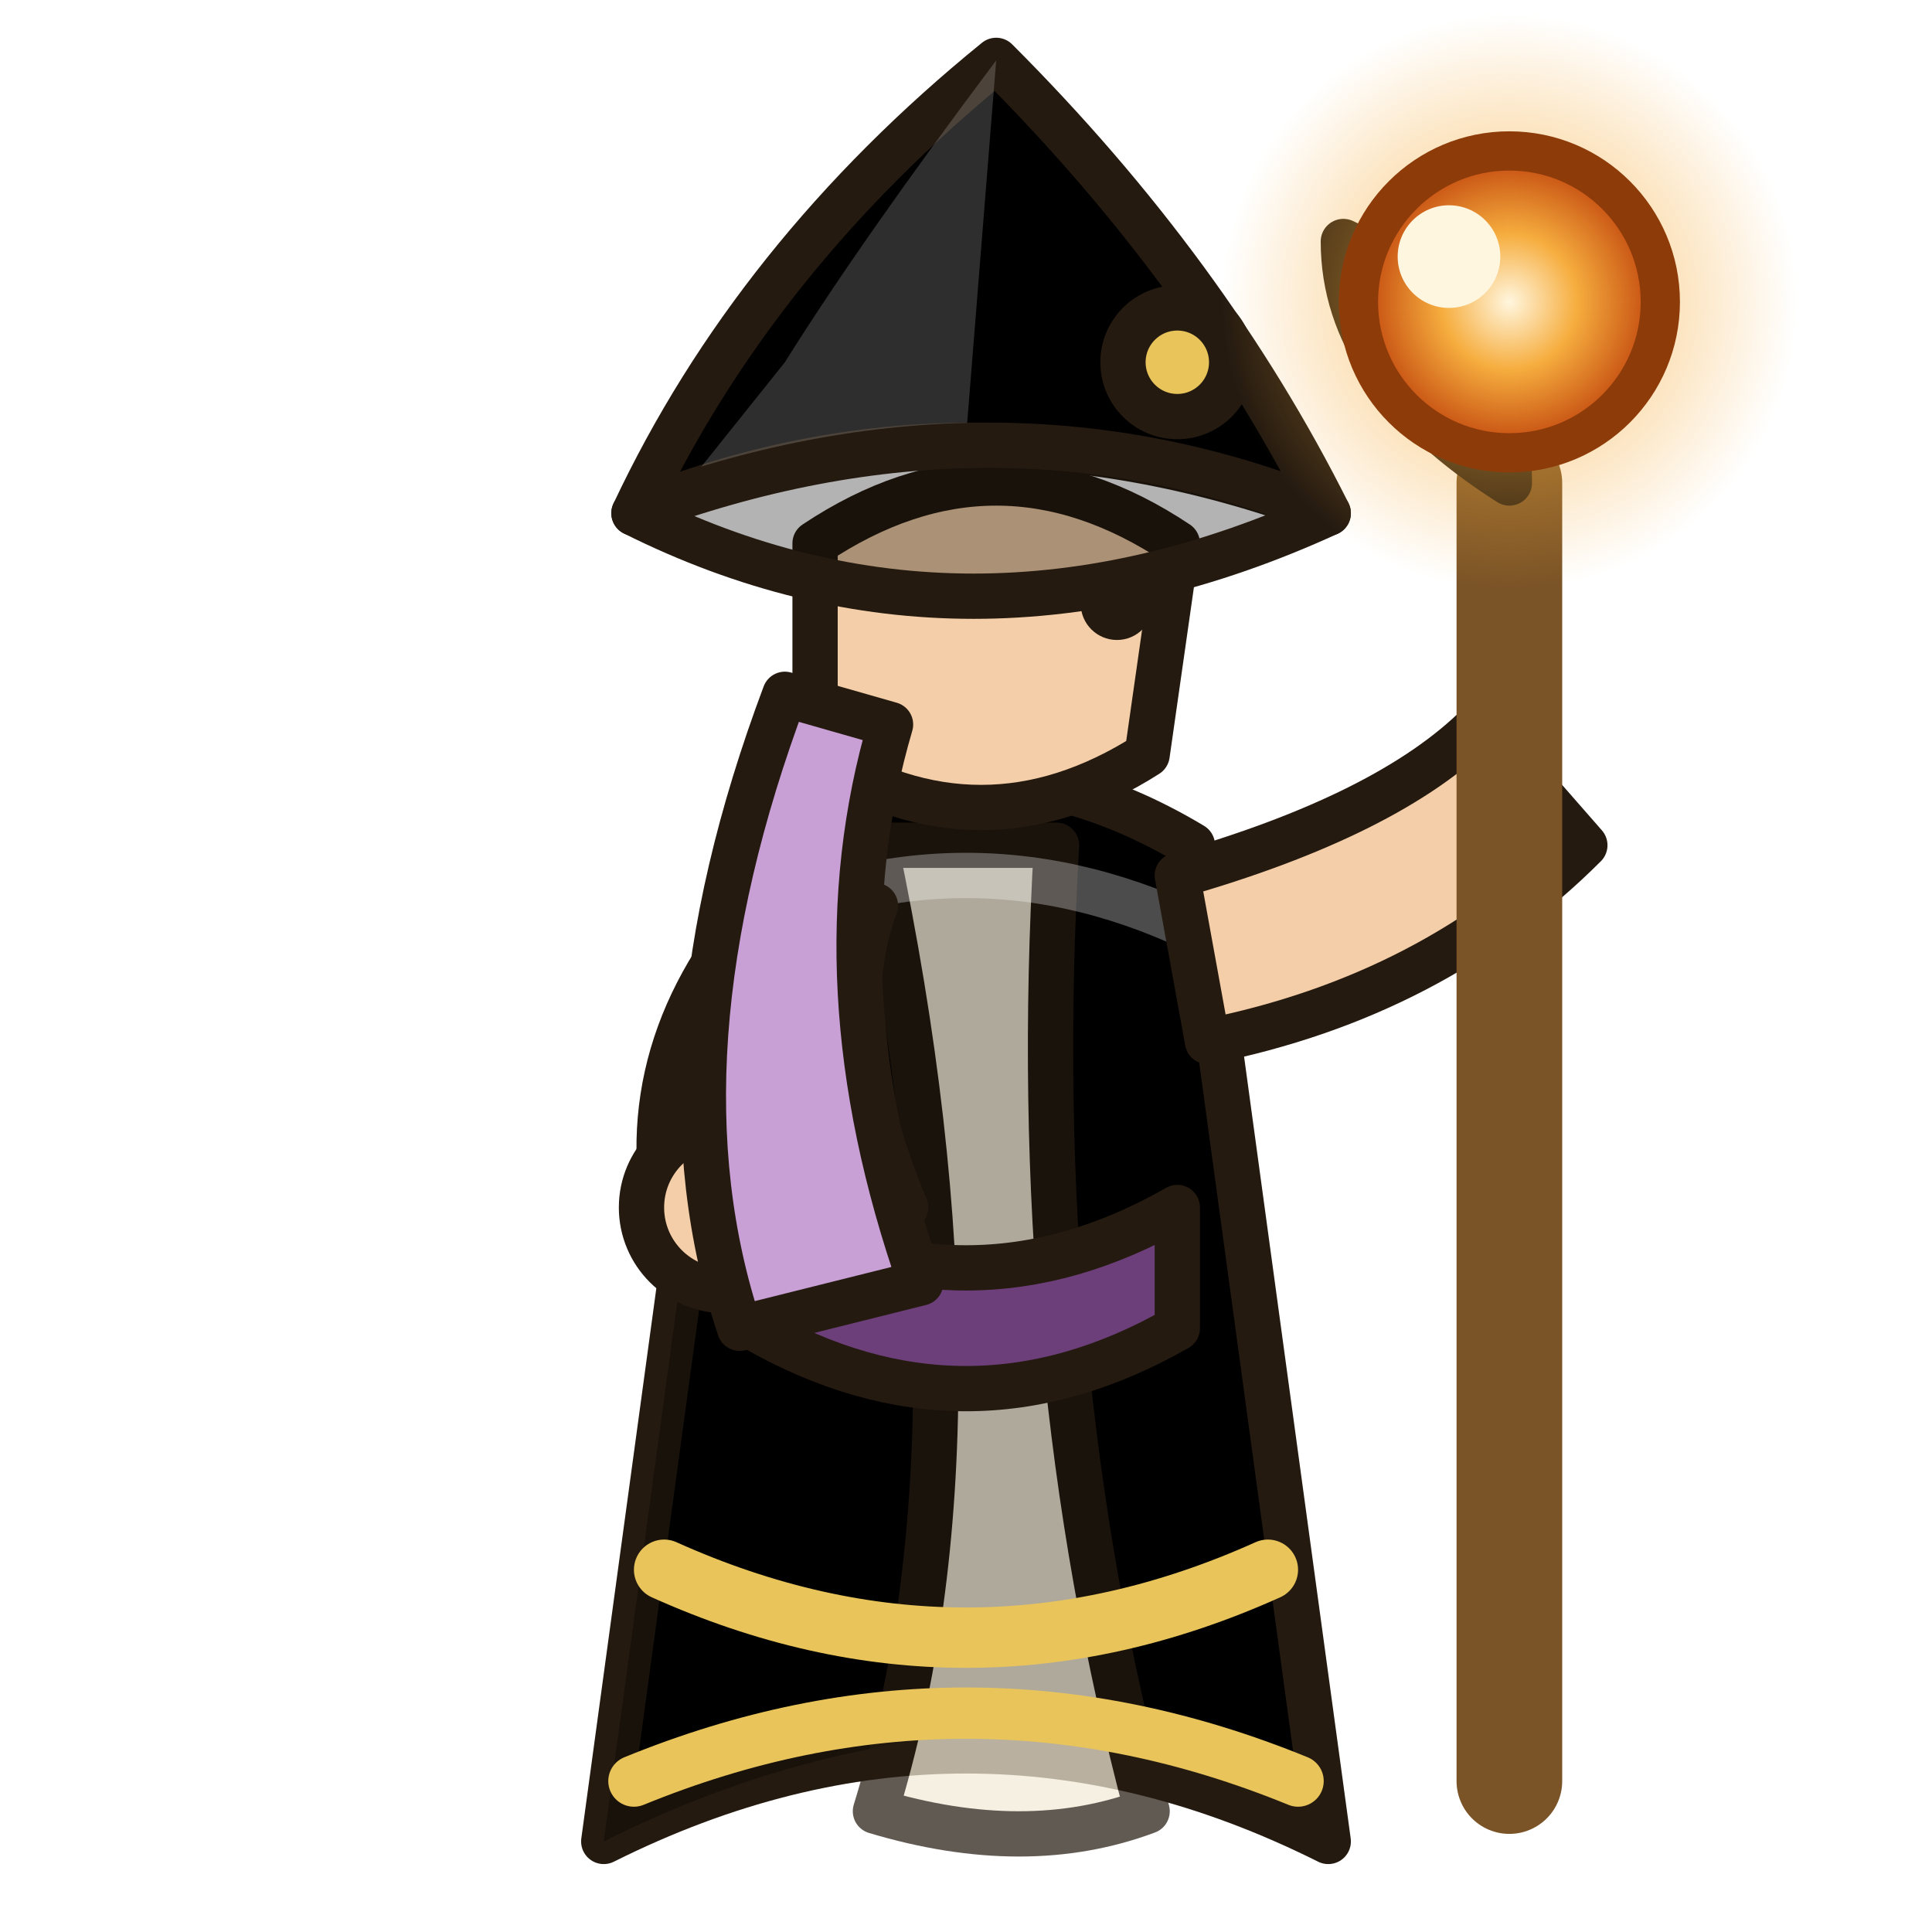
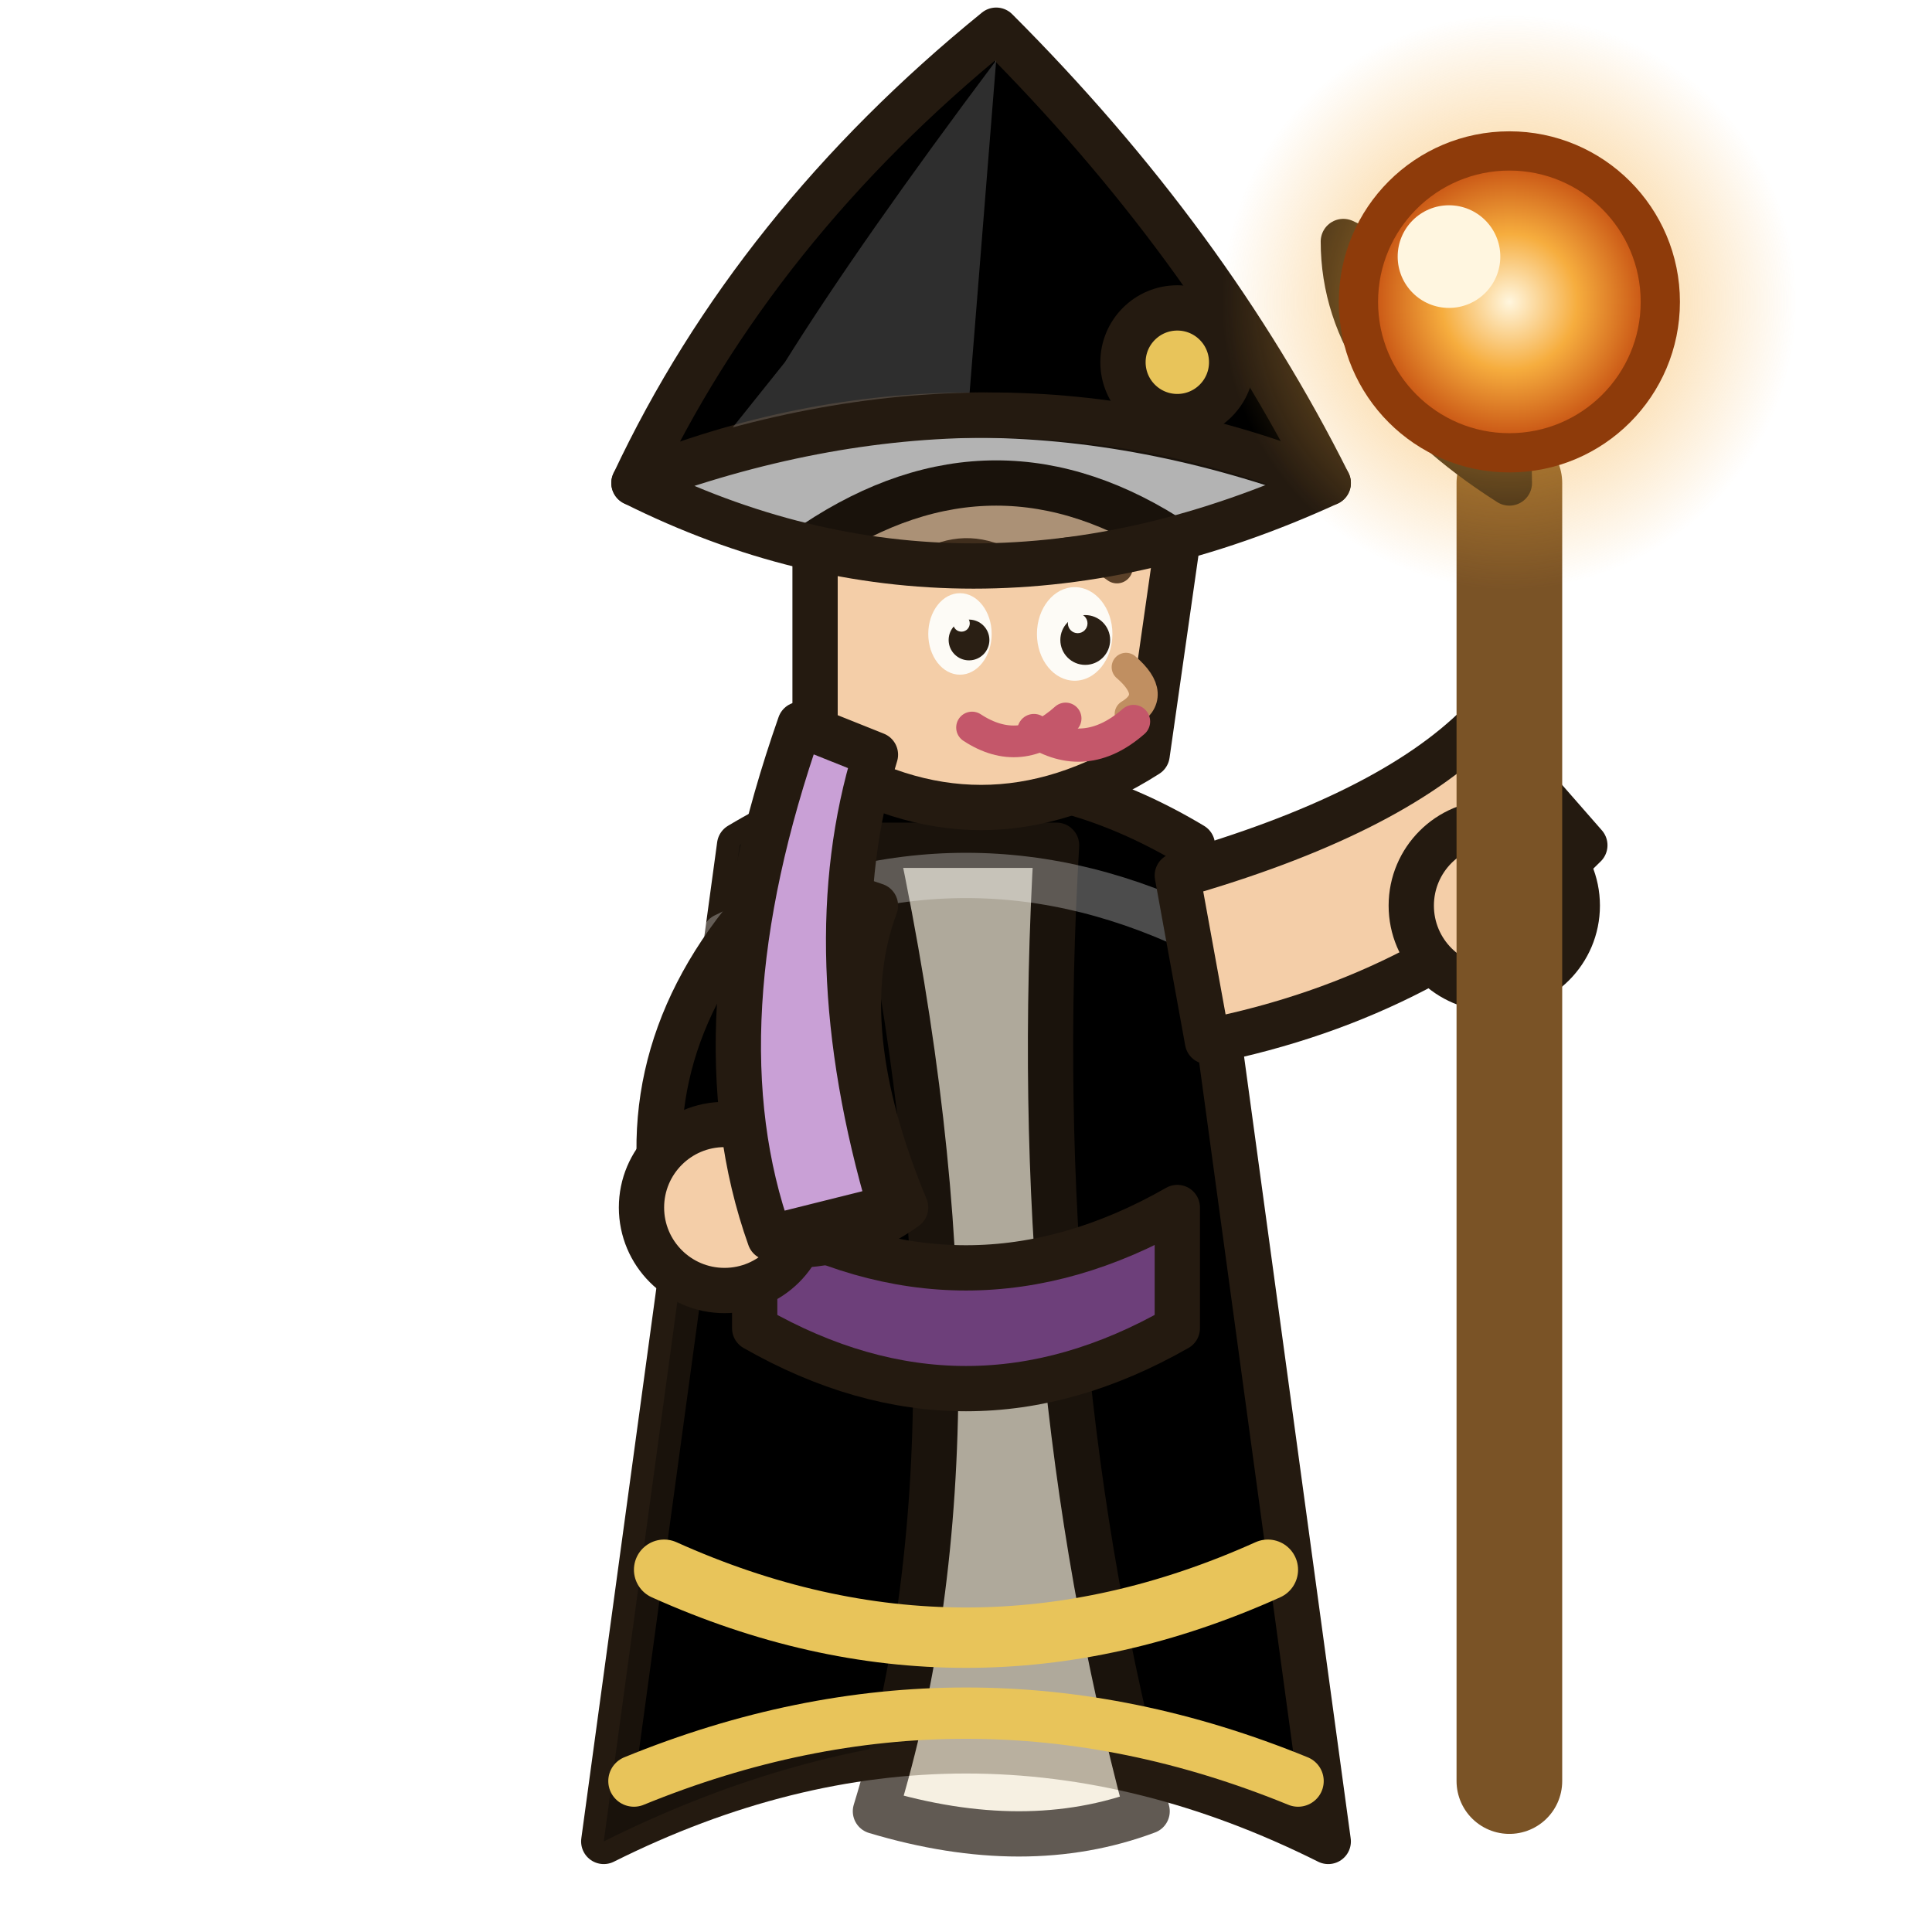
<svg xmlns="http://www.w3.org/2000/svg" viewBox="0 0 128 128" aria-hidden="true">
  <defs>
    <radialGradient id="m-orb">
      <stop offset="0%" stop-color="#fff6de" />
      <stop offset="45%" stop-color="#f6ad3e" />
      <stop offset="100%" stop-color="#bf420b" />
    </radialGradient>
    <radialGradient id="m-halo">
      <stop offset="0%" stop-color="rgba(246,173,62,0.8)" />
      <stop offset="100%" stop-color="rgba(246,173,62,0)" />
    </radialGradient>
  </defs>
  <g stroke="#241a10" stroke-width="3" stroke-linejoin="round" stroke-linecap="round">
    <g class="part-robe">
      <path d="M40 122 q24 -12 48 0 l-9 -66 q-15 -9 -30 0 Z" fill="currentColor" />
      <path d="M40 122 q12 -6 24 -7 l-6 -63 q-7 2 -9 4 Z" fill="rgba(0,0,0,0.3)" stroke="none" />
      <path d="M58 56 q8 38 0 64 q10 3 18 0 q-8 -30 -6 -64 Z" fill="#f2ead7" opacity="0.72" />
      <path d="M44 104 q20 9 40 0" fill="none" stroke="#e8c45a" stroke-width="4" />
      <path d="M42 118 q22 -9 44 0" fill="none" stroke="#e8c45a" stroke-width="3.4" />
      <path d="M50 80 q14 8 28 0 l0 8 q-14 8 -28 0 Z" fill="#6d3f7a" />
      <path d="M48 62 q16 -8 32 0" fill="none" stroke="rgba(255,255,255,0.3)" stroke-width="3" />
    </g>
    <g class="part-arm-back">
      <path d="M52 58 q-10 10 -8 22 q9 5 16 0 q-5 -12 -2 -20 Z" fill="currentColor" />
      <circle cx="48" cy="80" r="5.5" fill="#f4cea8" />
    </g>
    <g class="part-head">
      <path d="M54 36 q12 -8 24 0 l-2 14 q-11 7 -22 0 Z" fill="#f4cea8" />
-       <circle cx="74" cy="40" r="2.4" fill="#241a10" stroke="none" />
-       <path d="M52 46 q-9 24 -3 42 l12 -3 q-7 -20 -2 -37 Z" fill="#c9a0d6" />
-       <path d="M66 4 q14 14 22 30 q-24 -9 -46 0 q8 -17 24 -30 Z" fill="currentColor" />
+       <g stroke="none">
+         <ellipse cx="63.6" cy="42" rx="2.1" ry="2.7" fill="#fdfbf6" />
+         <ellipse cx="71.2" cy="42" rx="2.5" ry="3.1" fill="#fdfbf6" />
+         <circle cx="64.2" cy="42.4" r="1.35" fill="#2a1f14" />
+         <circle cx="71.9" cy="42.4" r="1.65" fill="#2a1f14" />
+         <circle cx="63.7" cy="41.3" r="0.55" fill="#fdfbf6" />
+         <circle cx="71.4" cy="41.3" r="0.65" fill="#fdfbf6" />
+       </g>
+       <g fill="none" stroke="#5a4028" stroke-width="2.1" stroke-linecap="round">
+         <path d="M61 37.7 q2.6 -1.7 5.2 -0.5" />
+         <path d="M68.8 37.3 q2.8 -1.5 5.2 0.3" />
+       </g>
+       <path d="M74.6 44.2 q2.2 1.9 0.2 3.1" fill="none" stroke="#c08f61" stroke-width="1.9" stroke-linecap="round" />
+       <path d="M64.4 48.2 q3.2 2.1 6.2 -0.6" fill="none" stroke="#c4576a" stroke-width="2.1" stroke-linecap="round" />
+       <path d="M68.5 48.4 q3.4 2.2 6.6 -0.6" fill="none" stroke="#c4576a" stroke-width="2.2" stroke-linecap="round" />
+       <path d="M53 48 q-7 20 -2 34 l8 -2 q-5 -17 -1 -30 Z" fill="#c9a0d6" />
+       <path d="M66 2 q14 14 22 30 q-24 -9 -46 0 q8 -17 24 -30 Z" fill="currentColor" />
      <path d="M66 4 q-9 12 -14 20 l-8 10 q10 -4 20 -5 Z" fill="rgba(255,255,255,0.18)" stroke="none" />
-       <path d="M42 34 q24 -9 46 0 q-24 11 -46 0 Z" fill="rgba(0,0,0,0.3)" />
+       <path d="M42 32 q24 -9 46 0 q-24 11 -46 0 Z" fill="rgba(0,0,0,0.3)" />
      <circle cx="78" cy="24" r="3.6" fill="#e8c45a" />
    </g>
    <g class="part-arm-front">
      <path d="M78 58 q14 -4 20 -10 l7 8 q-10 10 -25 13 Z" fill="#f4cea8" />
+       <circle cx="99" cy="60" r="5.5" fill="#f4cea8" />
      <g class="part-staff">
        <path d="M100 32 L100 118" fill="none" stroke="#7a5326" stroke-width="7" />
        <path d="M100 32 q-11 -7 -11 -16 q11 5 11 16 Z" fill="#7a5326" />
        <circle class="part-orb-halo" cx="100" cy="20" r="19" fill="url(#m-halo)" stroke="none" />
        <circle class="part-orb" cx="100" cy="20" r="10" fill="url(#m-orb)" stroke="#8e3b0a" stroke-width="2.6" />
        <circle cx="96" cy="17" r="3.4" fill="#fff6e0" stroke="none" />
      </g>
    </g>
  </g>
</svg>
